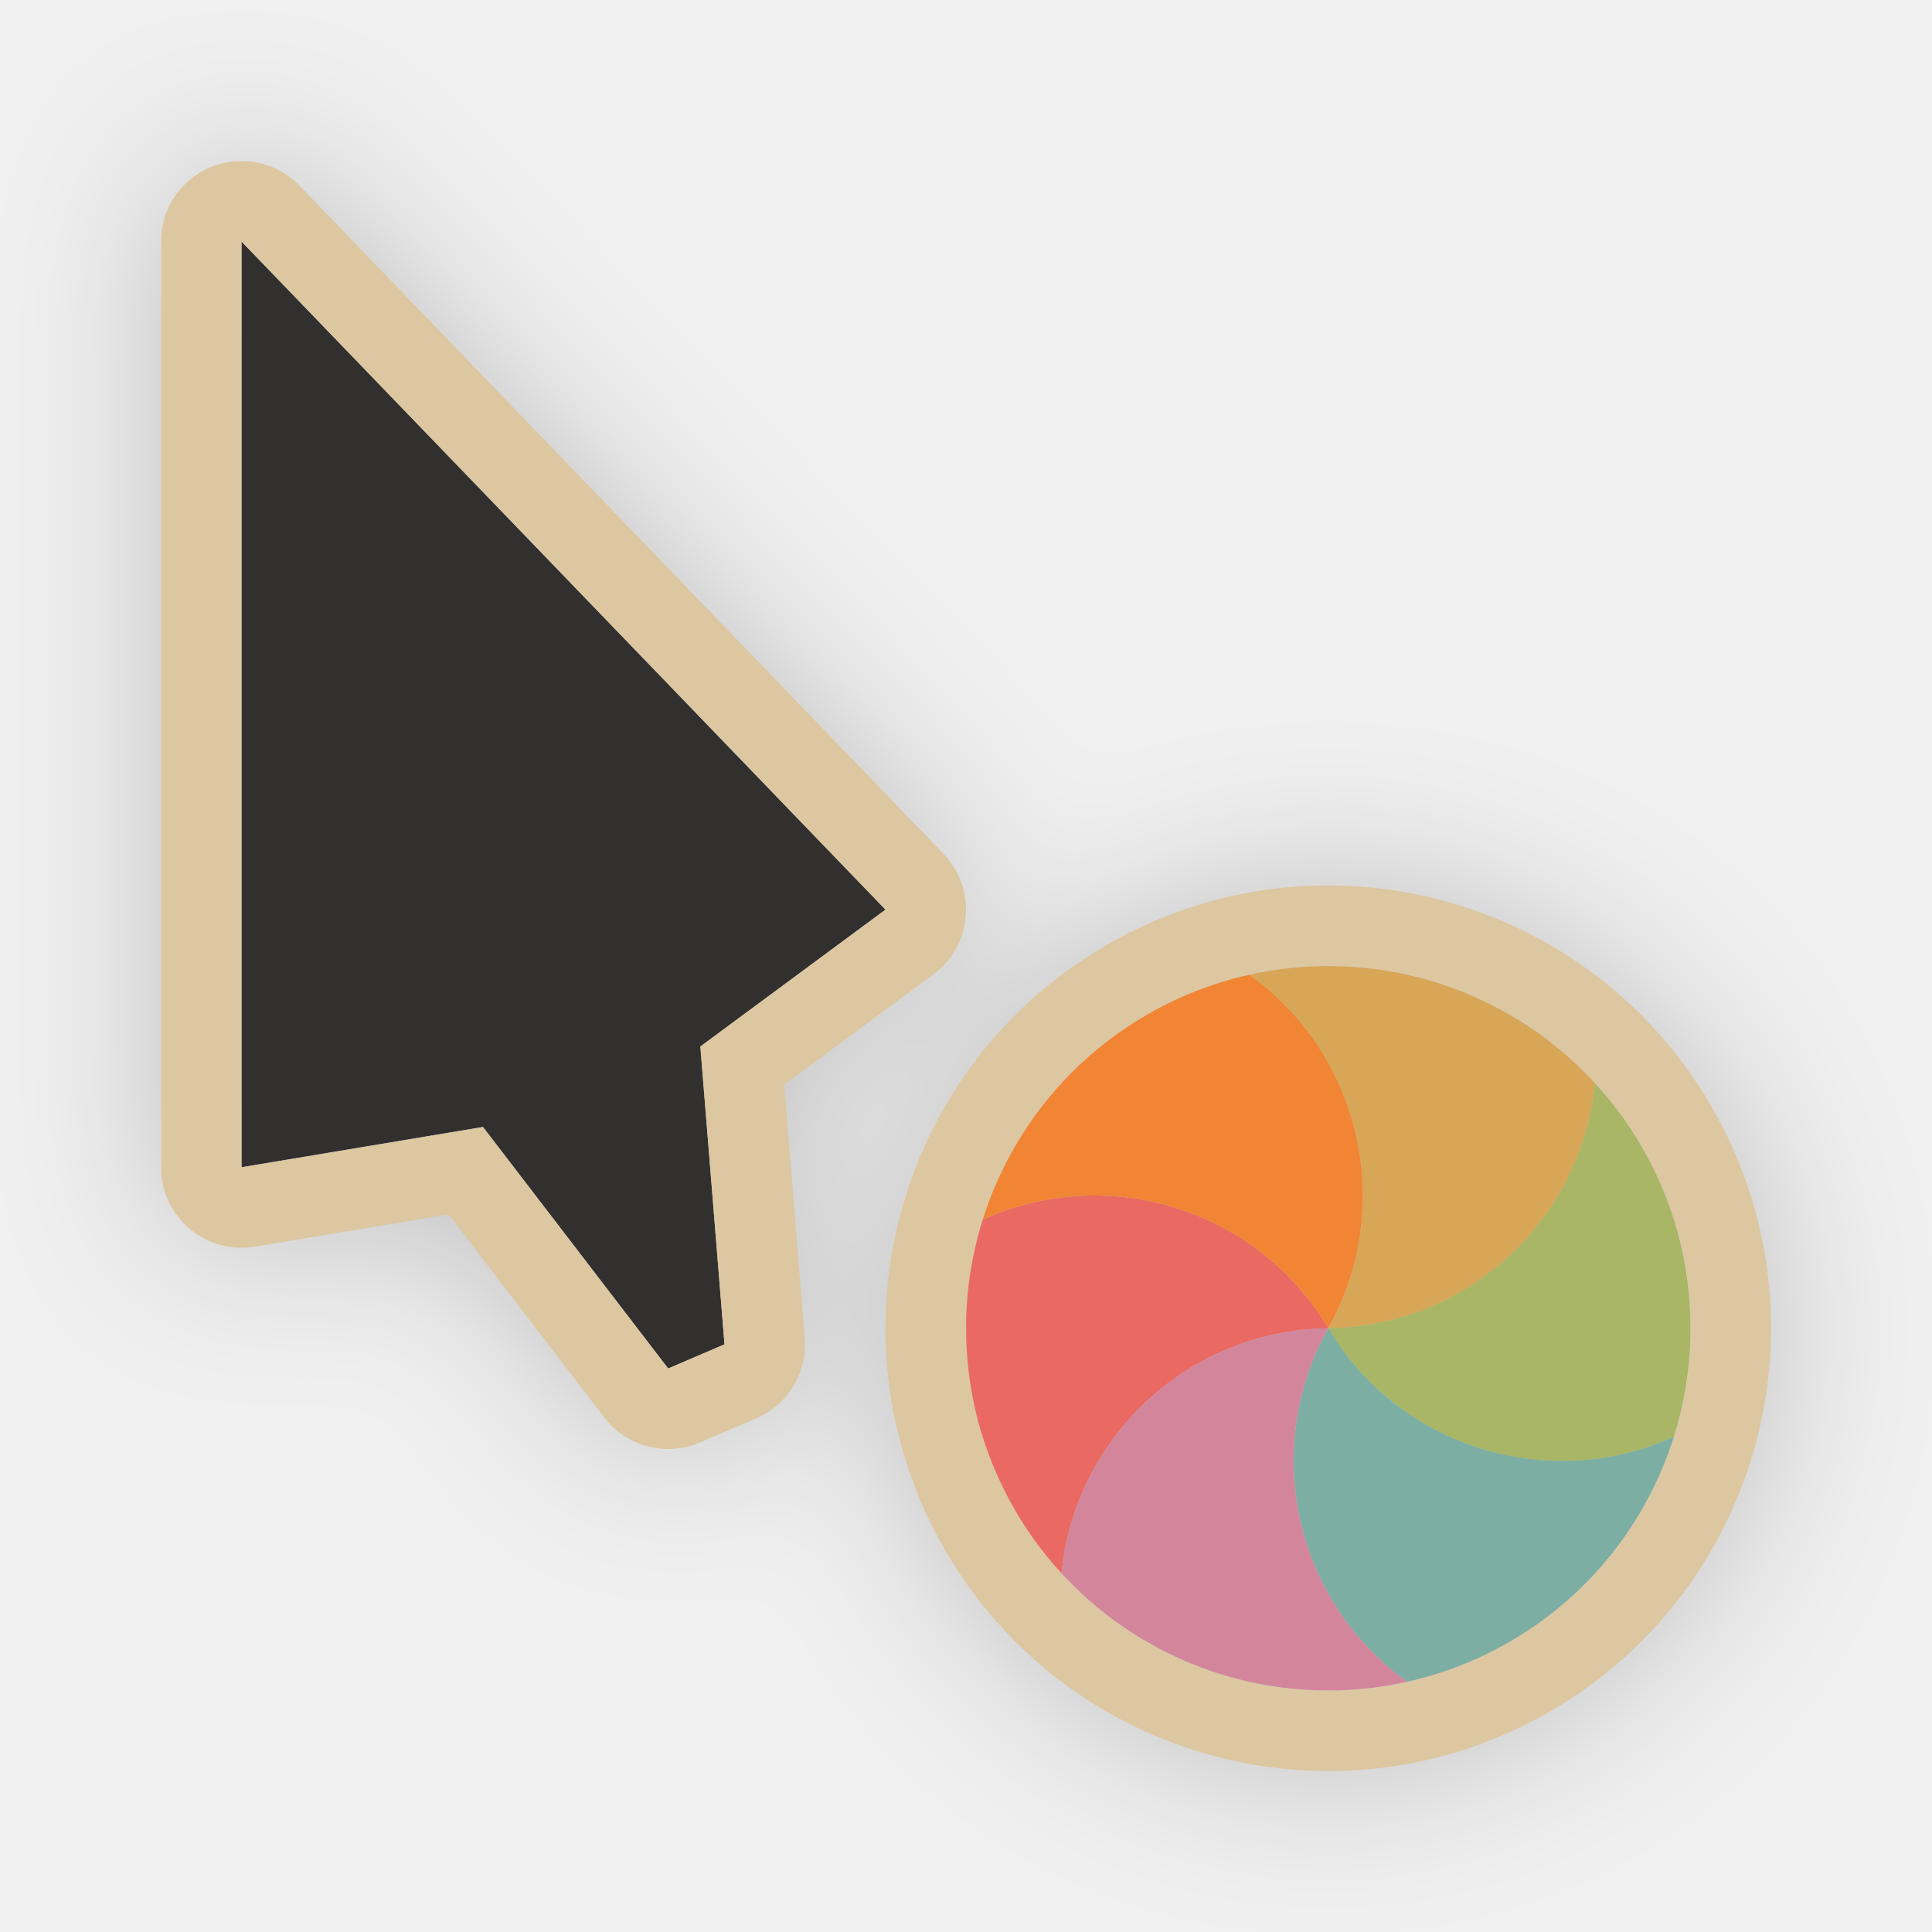
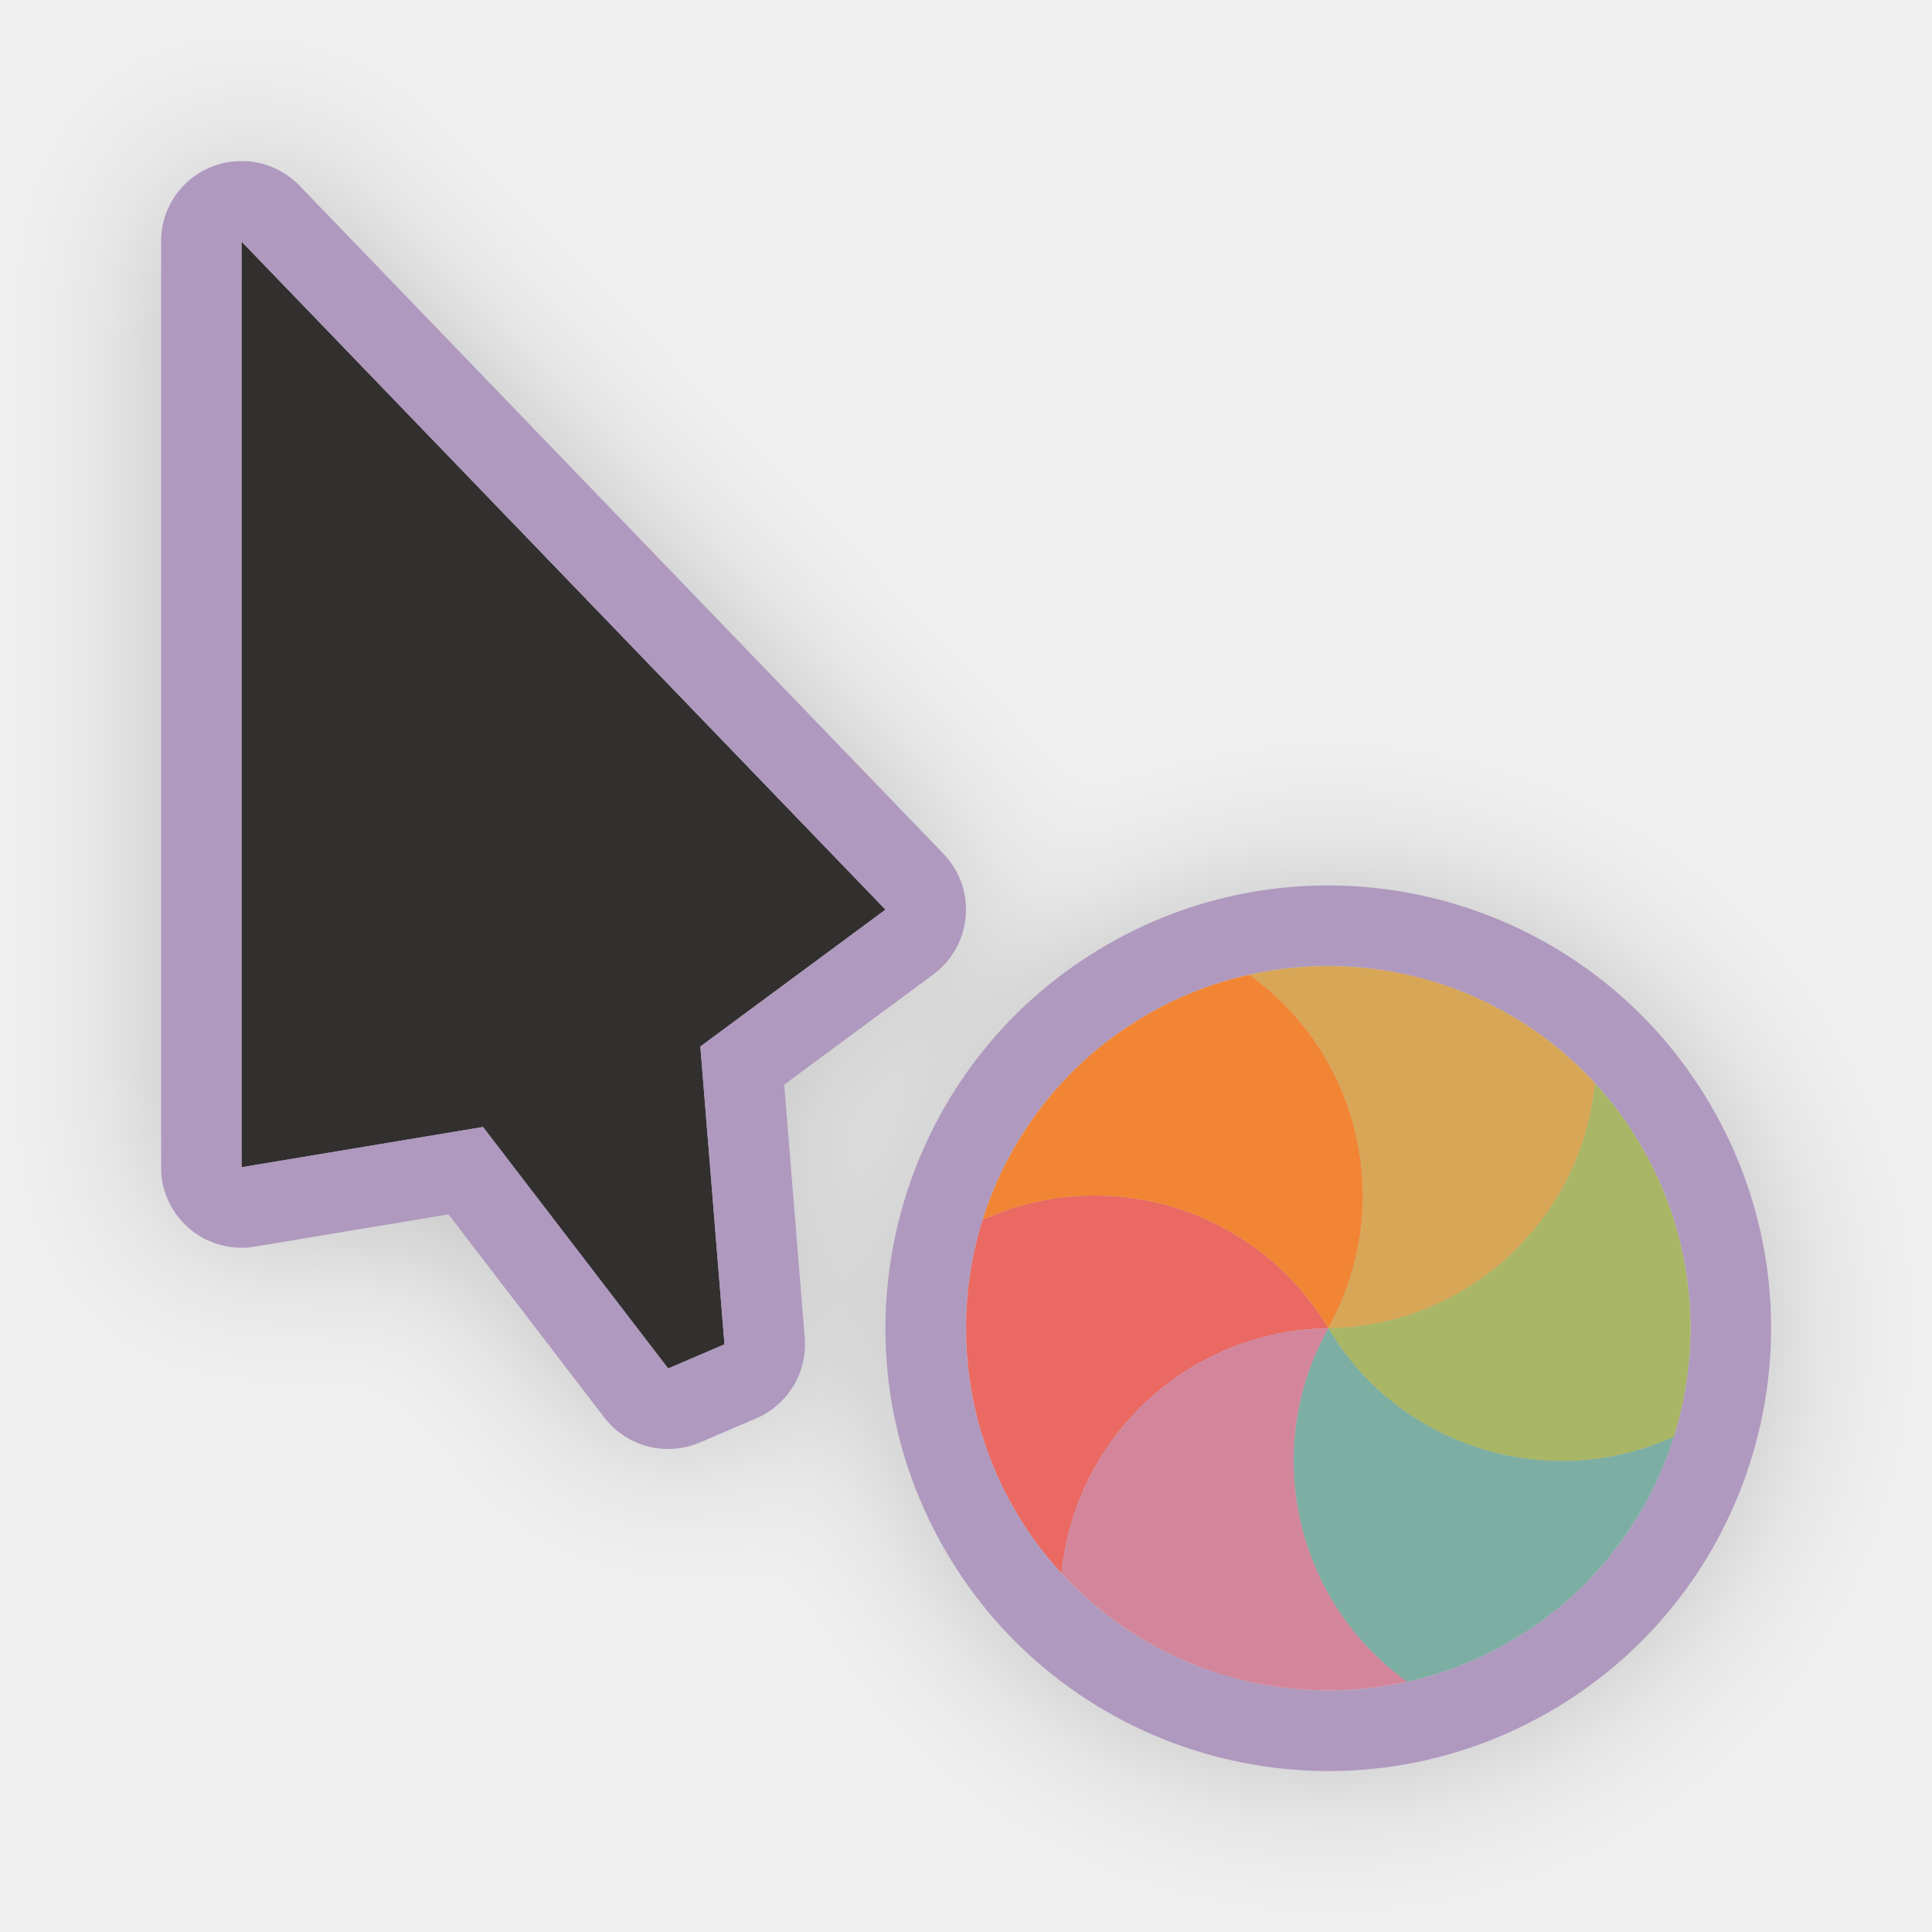
<svg xmlns="http://www.w3.org/2000/svg" width="24" height="24" viewBox="0 0 24 24" fill="none">
  <g clip-path="url(#clip0_182_7331)" filter="url(#filter0_d_182_7331)">
    <mask id="path-1-outside-1_182_7331" maskUnits="userSpaceOnUse" x="2" y="2" width="10" height="16" fill="black">
      <rect fill="white" x="2" y="2" width="10" height="16" />
      <path d="M11 11.3L3 3L3 14.5L6 14L8.3 17L9 16.7L8.7 13L11 11.3Z" />
    </mask>
    <path d="M11 11.3L3 3L3 14.5L6 14L8.3 17L9 16.7L8.7 13L11 11.3Z" fill="#32302F" />
-     <path d="M11 11.3L3 3L3 14.5L6 14L8.3 17L9 16.7L8.7 13L11 11.3Z" stroke="#DDC7A1" stroke-width="2" stroke-linejoin="round" mask="url(#path-1-outside-1_182_7331)" />
-     <circle cx="16.5" cy="16.5" r="5" transform="rotate(-120 16.5 16.5)" stroke="#DDC7A1" stroke-linejoin="round" />
+     <path d="M11 11.3L3 3L3 14.5L6 14L8.3 17L9 16.7L8.7 13L11 11.3Z" stroke="#AF99BF" stroke-width="2" stroke-linejoin="round" mask="url(#path-1-outside-1_182_7331)" />
+     <circle cx="16.5" cy="16.5" r="5" transform="rotate(-120 16.5 16.5)" stroke="#AF99BF" stroke-linejoin="round" />
    <path d="M13.187 19.544C13.066 19.412 12.952 19.273 12.847 19.128C12.761 19.007 12.679 18.881 12.604 18.75C12.402 18.401 12.253 18.036 12.153 17.665C12.054 17.293 12.001 16.903 12.001 16.5C12.001 16.348 12.008 16.198 12.023 16.051C12.054 15.745 12.116 15.444 12.207 15.152C13.757 14.448 15.615 15.012 16.5 16.5C14.768 16.523 13.351 17.85 13.187 19.544Z" fill="#EA6962" />
    <path d="M12.207 15.152C12.261 14.982 12.324 14.814 12.398 14.651C12.459 14.515 12.528 14.382 12.603 14.251C12.805 13.902 13.046 13.59 13.318 13.318C13.59 13.046 13.902 12.805 14.25 12.604C14.382 12.528 14.515 12.459 14.651 12.398C14.93 12.272 15.222 12.175 15.521 12.108C16.906 13.098 17.346 14.989 16.5 16.5C15.614 15.012 13.757 14.448 12.207 15.152Z" fill="#F28534" />
    <path d="M15.521 12.108C15.695 12.069 15.872 12.041 16.051 12.023C16.198 12.008 16.348 12.001 16.5 12.001C16.903 12.001 17.293 12.054 17.665 12.153C18.036 12.253 18.401 12.402 18.75 12.604C18.881 12.679 19.007 12.761 19.128 12.847C19.377 13.027 19.606 13.231 19.814 13.456C19.649 15.15 18.232 16.477 16.5 16.5C17.346 14.989 16.905 13.098 15.521 12.108Z" fill="#D8A657" />
    <path d="M19.813 13.456C19.934 13.588 20.048 13.727 20.153 13.872C20.239 13.993 20.321 14.119 20.396 14.25C20.598 14.599 20.747 14.964 20.847 15.335C20.946 15.707 20.999 16.097 20.999 16.5C20.999 16.652 20.992 16.801 20.977 16.949C20.946 17.255 20.884 17.556 20.793 17.848C19.243 18.552 17.385 17.988 16.5 16.5C18.232 16.477 19.649 15.15 19.813 13.456Z" fill="#A9B665" />
    <path d="M20.793 17.847C20.739 18.018 20.676 18.186 20.602 18.349C20.541 18.485 20.472 18.618 20.397 18.75C20.195 19.098 19.954 19.41 19.682 19.682C19.41 19.954 19.099 20.195 18.75 20.396C18.618 20.472 18.485 20.541 18.349 20.602C18.07 20.728 17.778 20.825 17.479 20.891C16.095 19.902 15.654 18.011 16.5 16.5C17.386 17.988 19.244 18.552 20.793 17.847Z" fill="#7DAEA3" />
    <path d="M17.48 20.891C17.305 20.93 17.128 20.959 16.949 20.977C16.802 20.992 16.652 20.999 16.5 20.999C16.097 20.999 15.707 20.946 15.335 20.847C14.964 20.747 14.599 20.598 14.25 20.396C14.119 20.321 13.993 20.239 13.872 20.153C13.623 19.973 13.394 19.769 13.187 19.544C13.351 17.85 14.768 16.523 16.5 16.5C15.654 18.011 16.095 19.902 17.48 20.891Z" fill="#D3869B" />
  </g>
  <defs>
    <filter id="filter0_d_182_7331" x="-2" y="-2" width="28" height="28" filterUnits="userSpaceOnUse" color-interpolation-filters="sRGB">
      <feFlood flood-opacity="0" result="BackgroundImageFix" />
      <feColorMatrix in="SourceAlpha" type="matrix" values="0 0 0 0 0 0 0 0 0 0 0 0 0 0 0 0 0 0 127 0" result="hardAlpha" />
      <feOffset />
      <feGaussianBlur stdDeviation="1" />
      <feColorMatrix type="matrix" values="0 0 0 0 0 0 0 0 0 0 0 0 0 0 0 0 0 0 0.2 0" />
      <feBlend mode="normal" in2="BackgroundImageFix" result="effect1_dropShadow_182_7331" />
      <feBlend mode="normal" in="SourceGraphic" in2="effect1_dropShadow_182_7331" result="shape" />
    </filter>
    <clipPath id="clip0_182_7331">
      <rect width="24" height="24" fill="white" />
    </clipPath>
  </defs>
</svg>
